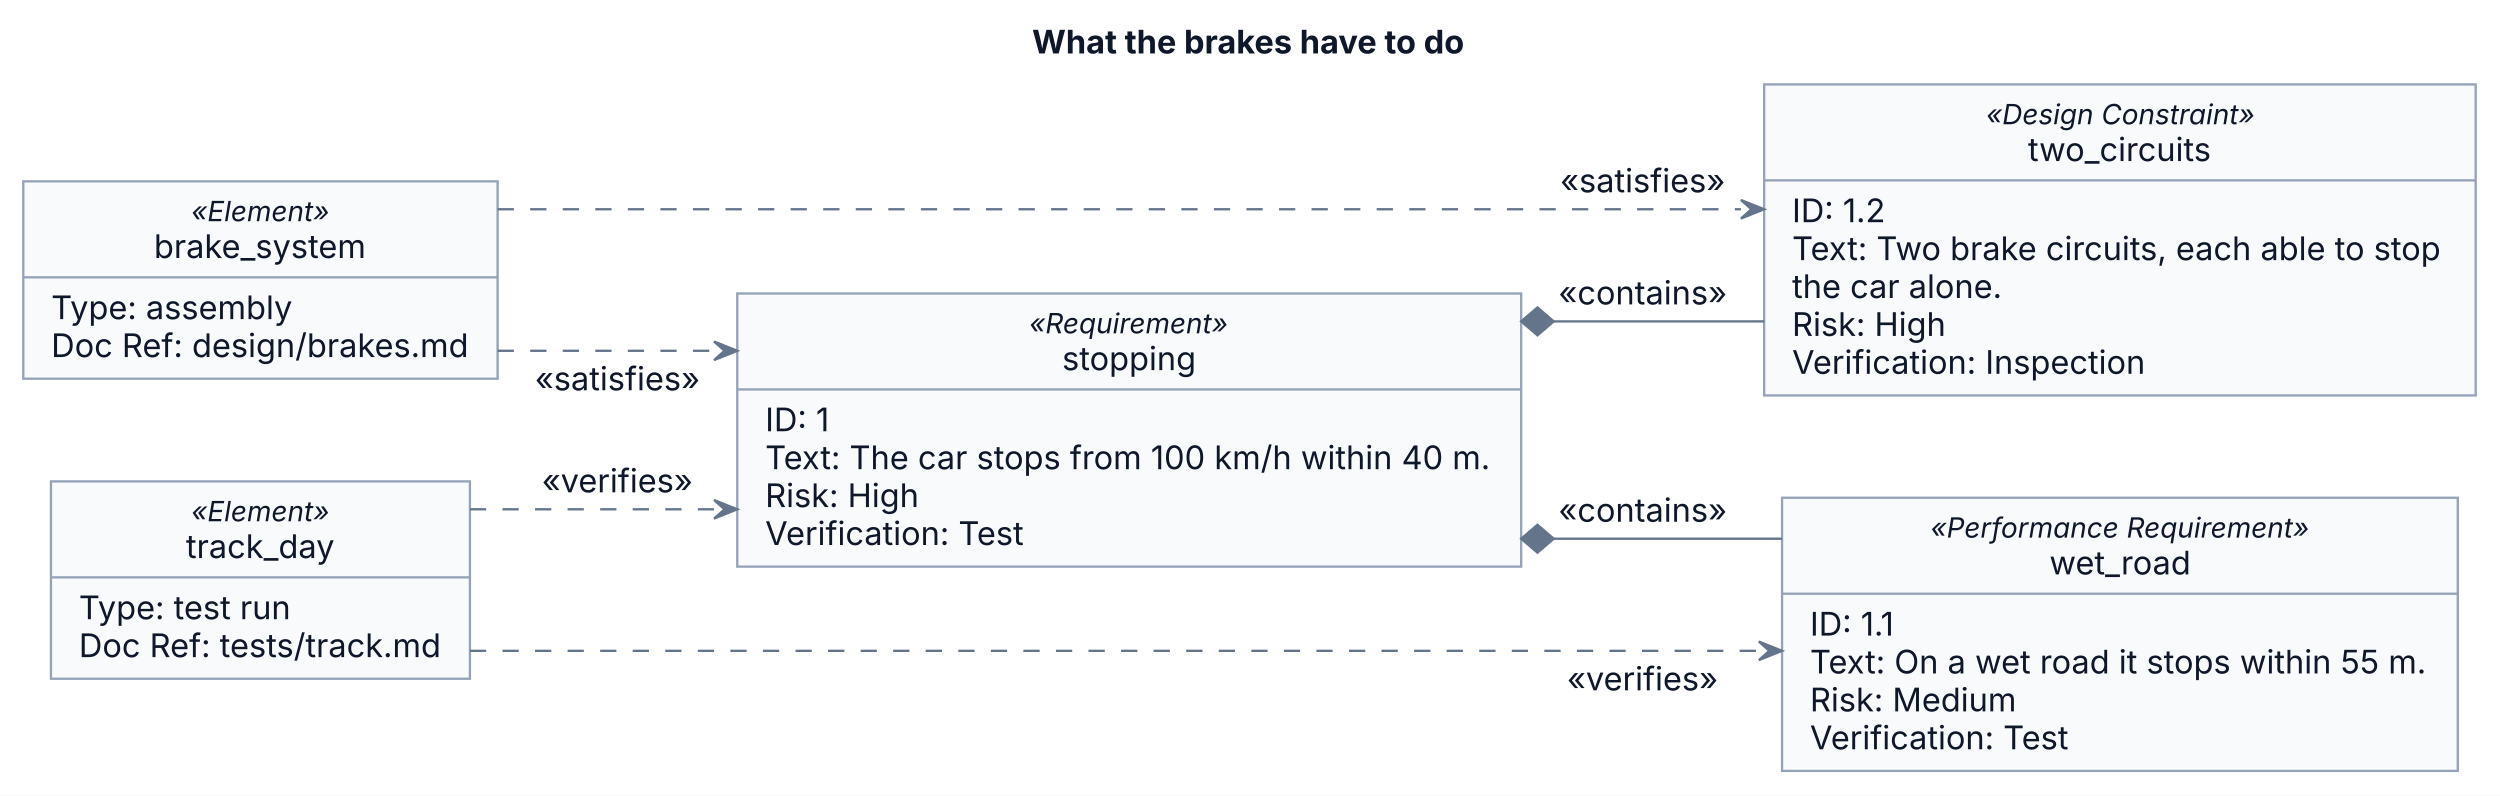
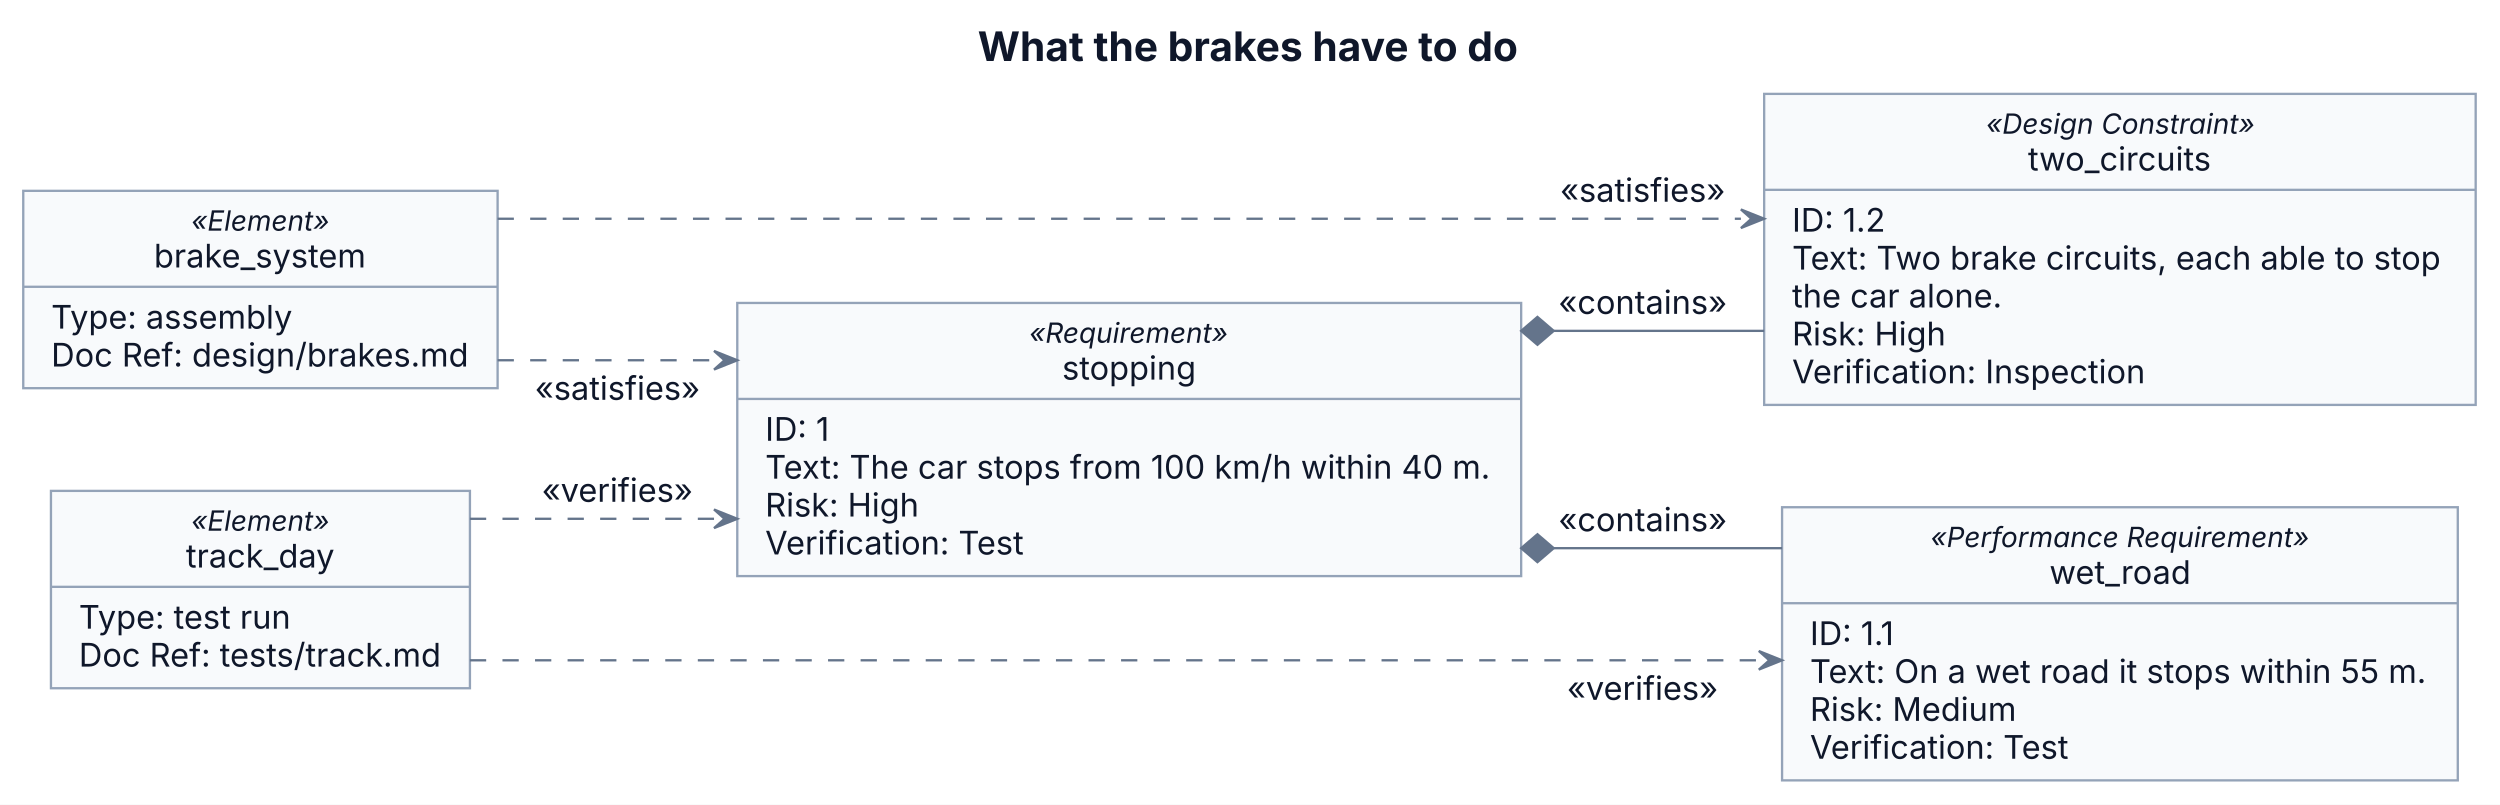
- <svg xmlns="http://www.w3.org/2000/svg" width="1075" height="342" viewBox="0 0 1075 342">
-   <rect x="0" y="0" width="1075" height="342" fill="#FFFFFF" />
+ <svg xmlns="http://www.w3.org/2000/svg" width="1075" height="346" viewBox="0 0 1075 346">
+   <rect x="0" y="0" width="1075" height="346" fill="#FFFFFF" />
  <g transform="translate(10,10)">
    <g>
-       <rect x="307.03" y="116.2" width="337.07" height="117.45" fill="#F8FAFC" stroke="#94A3B8" stroke-width="1" />
-       <line x1="307.03" y1="157.46" x2="644.1" y2="157.46" fill="none" stroke="#94A3B8" stroke-width="1" />
-       <rect x="756.29" y="204.04" width="290.56" height="117.45" fill="#F8FAFC" stroke="#94A3B8" stroke-width="1" />
-       <line x1="756.29" y1="245.3" x2="1046.85" y2="245.3" fill="none" stroke="#94A3B8" stroke-width="1" />
-       <rect x="748.59" y="26.3" width="305.95" height="133.74" fill="#F8FAFC" stroke="#94A3B8" stroke-width="1" />
-       <line x1="748.59" y1="67.56" x2="1054.54" y2="67.56" fill="none" stroke="#94A3B8" stroke-width="1" />
-       <rect x="0" y="67.98" width="203.97" height="84.86" fill="#F8FAFC" stroke="#94A3B8" stroke-width="1" />
-       <line x1="0" y1="109.25" x2="203.97" y2="109.25" fill="none" stroke="#94A3B8" stroke-width="1" />
-       <rect x="11.91" y="197" width="180.16" height="84.86" fill="#F8FAFC" stroke="#94A3B8" stroke-width="1" />
-       <line x1="11.91" y1="238.27" x2="192.06" y2="238.27" fill="none" stroke="#94A3B8" stroke-width="1" />
+       <rect x="307.03" y="120.27" width="337.07" height="117.45" fill="#F8FAFC" stroke="#94A3B8" stroke-width="1" />
+       <line x1="307.03" y1="161.54" x2="644.1" y2="161.54" fill="none" stroke="#94A3B8" stroke-width="1" />
+       <rect x="756.29" y="208.11" width="290.56" height="117.45" fill="#F8FAFC" stroke="#94A3B8" stroke-width="1" />
+       <line x1="756.29" y1="249.38" x2="1046.85" y2="249.38" fill="none" stroke="#94A3B8" stroke-width="1" />
+       <rect x="748.59" y="30.37" width="305.95" height="133.74" fill="#F8FAFC" stroke="#94A3B8" stroke-width="1" />
+       <line x1="748.59" y1="71.63" x2="1054.54" y2="71.63" fill="none" stroke="#94A3B8" stroke-width="1" />
+       <rect x="0" y="72.06" width="203.97" height="84.86" fill="#F8FAFC" stroke="#94A3B8" stroke-width="1" />
+       <line x1="0" y1="113.32" x2="203.97" y2="113.32" fill="none" stroke="#94A3B8" stroke-width="1" />
+       <rect x="11.91" y="201.08" width="180.16" height="84.86" fill="#F8FAFC" stroke="#94A3B8" stroke-width="1" />
+       <line x1="11.91" y1="242.34" x2="192.06" y2="242.34" fill="none" stroke="#94A3B8" stroke-width="1" />
    </g>
    <g id="lines">
-       <polyline points="658.1,221.65 756.29,221.65" fill="none" stroke="#64748B" stroke-width="1" />
-       <polyline points="658.1,128.2 748.59,128.2" fill="none" stroke="#64748B" stroke-width="1" />
-       <polyline points="203.97,140.84 297.03,140.84" fill="none" stroke="#64748B" stroke-width="1" stroke-dasharray="7,7" />
-       <polyline points="203.97,79.98 738.59,79.98" fill="none" stroke="#64748B" stroke-width="1" stroke-dasharray="7,7" />
-       <polyline points="192.06,209 297.03,209" fill="none" stroke="#64748B" stroke-width="1" stroke-dasharray="7,7" />
-       <polyline points="192.06,269.86 746.29,269.86" fill="none" stroke="#64748B" stroke-width="1" stroke-dasharray="7,7" />
-       <polygon points="644.1,221.65 651.1,215.65 658.1,221.65 651.1,227.65" fill="#64748B" stroke="#64748B" stroke-width="1" />
-       <polygon points="644.1,128.2 651.1,122.2 658.1,128.2 651.1,134.2" fill="#64748B" stroke="#64748B" stroke-width="1" />
-       <polygon points="297.03,144.84 307.03,140.84 297.03,136.84 301.53,140.84" fill="#64748B" stroke="#64748B" stroke-width="1" />
-       <polygon points="738.59,83.98 748.59,79.98 738.59,75.98 743.09,79.98" fill="#64748B" stroke="#64748B" stroke-width="1" />
-       <polygon points="297.03,213 307.03,209 297.03,205 301.53,209" fill="#64748B" stroke="#64748B" stroke-width="1" />
-       <polygon points="746.29,273.86 756.29,269.86 746.29,265.86 750.79,269.86" fill="#64748B" stroke="#64748B" stroke-width="1" />
+       <polyline points="658.1,225.72 756.29,225.72" fill="none" stroke="#64748B" stroke-width="1" />
+       <polyline points="658.1,132.27 748.59,132.27" fill="none" stroke="#64748B" stroke-width="1" />
+       <polyline points="203.97,144.91 297.03,144.91" fill="none" stroke="#64748B" stroke-width="1" stroke-dasharray="7,7" />
+       <polyline points="203.97,84.06 738.59,84.06" fill="none" stroke="#64748B" stroke-width="1" stroke-dasharray="7,7" />
+       <polyline points="192.06,213.08 297.03,213.08" fill="none" stroke="#64748B" stroke-width="1" stroke-dasharray="7,7" />
+       <polyline points="192.06,273.93 746.29,273.93" fill="none" stroke="#64748B" stroke-width="1" stroke-dasharray="7,7" />
+       <polygon points="644.1,225.72 651.1,219.72 658.1,225.72 651.1,231.72" fill="#64748B" stroke="#64748B" stroke-width="1" />
+       <polygon points="644.1,132.27 651.1,126.27 658.1,132.27 651.1,138.27" fill="#64748B" stroke="#64748B" stroke-width="1" />
+       <polygon points="297.03,148.91 307.03,144.91 297.03,140.91 301.53,144.91" fill="#64748B" stroke="#64748B" stroke-width="1" />
+       <polygon points="738.59,88.06 748.59,84.06 738.59,80.06 743.09,84.06" fill="#64748B" stroke="#64748B" stroke-width="1" />
+       <polygon points="297.03,217.08 307.03,213.08 297.03,209.08 301.53,213.08" fill="#64748B" stroke="#64748B" stroke-width="1" />
+       <polygon points="746.29,277.93 756.29,273.93 746.29,269.93 750.79,273.93" fill="#64748B" stroke="#64748B" stroke-width="1" />
    </g>
    <g>
      <text font-family="Inter, ui-sans-serif, system-ui, -apple-system, Segoe UI, DejaVu Sans, Liberation Sans, Arial, Liberation Sans, Arimo, Helvetica, Nimbus Sans, sans-serif, Noto Color Emoji, Apple Color Emoji, Segoe UI Emoji" xml:space="preserve">
-         <tspan x="432.52" y="133.33" font-size="12" fill="#0F172A" font-style="italic" textLength="86.09" lengthAdjust="spacing">«Requirement»</tspan>
+         <tspan x="432.52" y="137.41" font-size="12" fill="#0F172A" font-style="italic" textLength="86.09" lengthAdjust="spacing">«Requirement»</tspan>
      </text>
      <text font-family="Inter, ui-sans-serif, system-ui, -apple-system, Segoe UI, DejaVu Sans, Liberation Sans, Arial, Liberation Sans, Arimo, Helvetica, Nimbus Sans, sans-serif, Noto Color Emoji, Apple Color Emoji, Segoe UI Emoji" xml:space="preserve">
-         <tspan x="446.69" y="149.16" font-size="14" fill="#0F172A" textLength="57.75" lengthAdjust="spacing">stopping</tspan>
+         <tspan x="446.69" y="153.23" font-size="14" fill="#0F172A" textLength="57.75" lengthAdjust="spacing">stopping</tspan>
      </text>
      <text font-family="Inter, ui-sans-serif, system-ui, -apple-system, Segoe UI, DejaVu Sans, Liberation Sans, Arial, Liberation Sans, Arimo, Helvetica, Nimbus Sans, sans-serif, Noto Color Emoji, Apple Color Emoji, Segoe UI Emoji" xml:space="preserve">
-         <tspan x="319.03" y="175.45" font-size="14" fill="#0F172A" textLength="27.54" lengthAdjust="spacing">ID: 1</tspan>
+         <tspan x="319.03" y="179.53" font-size="14" fill="#0F172A" textLength="27.54" lengthAdjust="spacing">ID: 1</tspan>
      </text>
      <text font-family="Inter, ui-sans-serif, system-ui, -apple-system, Segoe UI, DejaVu Sans, Liberation Sans, Arial, Liberation Sans, Arimo, Helvetica, Nimbus Sans, sans-serif, Noto Color Emoji, Apple Color Emoji, Segoe UI Emoji" xml:space="preserve">
-         <tspan x="319.03" y="191.75" font-size="14" fill="#0F172A" textLength="313.07" lengthAdjust="spacing">Text: The car stops from 100 km/h within 40 m.</tspan>
+         <tspan x="319.03" y="195.82" font-size="14" fill="#0F172A" textLength="313.07" lengthAdjust="spacing">Text: The car stops from 100 km/h within 40 m.</tspan>
      </text>
      <text font-family="Inter, ui-sans-serif, system-ui, -apple-system, Segoe UI, DejaVu Sans, Liberation Sans, Arial, Liberation Sans, Arimo, Helvetica, Nimbus Sans, sans-serif, Noto Color Emoji, Apple Color Emoji, Segoe UI Emoji" xml:space="preserve">
-         <tspan x="319.03" y="208.05" font-size="14" fill="#0F172A" textLength="66.09" lengthAdjust="spacing">Risk: High</tspan>
+         <tspan x="319.03" y="212.12" font-size="14" fill="#0F172A" textLength="66.09" lengthAdjust="spacing">Risk: High</tspan>
      </text>
      <text font-family="Inter, ui-sans-serif, system-ui, -apple-system, Segoe UI, DejaVu Sans, Liberation Sans, Arial, Liberation Sans, Arimo, Helvetica, Nimbus Sans, sans-serif, Noto Color Emoji, Apple Color Emoji, Segoe UI Emoji" xml:space="preserve">
-         <tspan x="319.03" y="224.34" font-size="14" fill="#0F172A" textLength="112.69" lengthAdjust="spacing">Verification: Test</tspan>
+         <tspan x="319.03" y="228.42" font-size="14" fill="#0F172A" textLength="112.69" lengthAdjust="spacing">Verification: Test</tspan>
      </text>
      <text font-family="Inter, ui-sans-serif, system-ui, -apple-system, Segoe UI, DejaVu Sans, Liberation Sans, Arial, Liberation Sans, Arimo, Helvetica, Nimbus Sans, sans-serif, Noto Color Emoji, Apple Color Emoji, Segoe UI Emoji" xml:space="preserve">
-         <tspan x="820.08" y="221.18" font-size="12" fill="#0F172A" font-style="italic" textLength="162.98" lengthAdjust="spacing">«Performance Requirement»</tspan>
+         <tspan x="820.08" y="225.25" font-size="12" fill="#0F172A" font-style="italic" textLength="162.98" lengthAdjust="spacing">«Performance Requirement»</tspan>
      </text>
      <text font-family="Inter, ui-sans-serif, system-ui, -apple-system, Segoe UI, DejaVu Sans, Liberation Sans, Arial, Liberation Sans, Arimo, Helvetica, Nimbus Sans, sans-serif, Noto Color Emoji, Apple Color Emoji, Segoe UI Emoji" xml:space="preserve">
-         <tspan x="871.23" y="237" font-size="14" fill="#0F172A" textLength="60.68" lengthAdjust="spacing">wet_road</tspan>
+         <tspan x="871.23" y="241.07" font-size="14" fill="#0F172A" textLength="60.68" lengthAdjust="spacing">wet_road</tspan>
      </text>
      <text font-family="Inter, ui-sans-serif, system-ui, -apple-system, Segoe UI, DejaVu Sans, Liberation Sans, Arial, Liberation Sans, Arimo, Helvetica, Nimbus Sans, sans-serif, Noto Color Emoji, Apple Color Emoji, Segoe UI Emoji" xml:space="preserve">
-         <tspan x="768.29" y="263.3" font-size="14" fill="#0F172A" textLength="37.27" lengthAdjust="spacing">ID: 1.1</tspan>
+         <tspan x="768.29" y="267.37" font-size="14" fill="#0F172A" textLength="37.27" lengthAdjust="spacing">ID: 1.1</tspan>
      </text>
      <text font-family="Inter, ui-sans-serif, system-ui, -apple-system, Segoe UI, DejaVu Sans, Liberation Sans, Arial, Liberation Sans, Arimo, Helvetica, Nimbus Sans, sans-serif, Noto Color Emoji, Apple Color Emoji, Segoe UI Emoji" xml:space="preserve">
-         <tspan x="768.29" y="279.59" font-size="14" fill="#0F172A" textLength="266.56" lengthAdjust="spacing">Text: On a wet road it stops within 55 m.</tspan>
+         <tspan x="768.29" y="283.67" font-size="14" fill="#0F172A" textLength="266.56" lengthAdjust="spacing">Text: On a wet road it stops within 55 m.</tspan>
      </text>
      <text font-family="Inter, ui-sans-serif, system-ui, -apple-system, Segoe UI, DejaVu Sans, Liberation Sans, Arial, Liberation Sans, Arimo, Helvetica, Nimbus Sans, sans-serif, Noto Color Emoji, Apple Color Emoji, Segoe UI Emoji" xml:space="preserve">
-         <tspan x="768.29" y="295.89" font-size="14" fill="#0F172A" textLength="88.75" lengthAdjust="spacing">Risk: Medium</tspan>
+         <tspan x="768.29" y="299.96" font-size="14" fill="#0F172A" textLength="88.75" lengthAdjust="spacing">Risk: Medium</tspan>
      </text>
      <text font-family="Inter, ui-sans-serif, system-ui, -apple-system, Segoe UI, DejaVu Sans, Liberation Sans, Arial, Liberation Sans, Arimo, Helvetica, Nimbus Sans, sans-serif, Noto Color Emoji, Apple Color Emoji, Segoe UI Emoji" xml:space="preserve">
-         <tspan x="768.29" y="312.18" font-size="14" fill="#0F172A" textLength="112.69" lengthAdjust="spacing">Verification: Test</tspan>
+         <tspan x="768.29" y="316.26" font-size="14" fill="#0F172A" textLength="112.69" lengthAdjust="spacing">Verification: Test</tspan>
      </text>
      <text font-family="Inter, ui-sans-serif, system-ui, -apple-system, Segoe UI, DejaVu Sans, Liberation Sans, Arial, Liberation Sans, Arimo, Helvetica, Nimbus Sans, sans-serif, Noto Color Emoji, Apple Color Emoji, Segoe UI Emoji" xml:space="preserve">
-         <tspan x="843.97" y="43.43" font-size="12" fill="#0F172A" font-style="italic" textLength="115.2" lengthAdjust="spacing">«Design Constraint»</tspan>
+         <tspan x="843.97" y="47.51" font-size="12" fill="#0F172A" font-style="italic" textLength="115.2" lengthAdjust="spacing">«Design Constraint»</tspan>
      </text>
      <text font-family="Inter, ui-sans-serif, system-ui, -apple-system, Segoe UI, DejaVu Sans, Liberation Sans, Arial, Liberation Sans, Arimo, Helvetica, Nimbus Sans, sans-serif, Noto Color Emoji, Apple Color Emoji, Segoe UI Emoji" xml:space="preserve">
-         <tspan x="862.02" y="59.26" font-size="14" fill="#0F172A" textLength="79.09" lengthAdjust="spacing">two_circuits</tspan>
+         <tspan x="862.02" y="63.33" font-size="14" fill="#0F172A" textLength="79.09" lengthAdjust="spacing">two_circuits</tspan>
      </text>
      <text font-family="Inter, ui-sans-serif, system-ui, -apple-system, Segoe UI, DejaVu Sans, Liberation Sans, Arial, Liberation Sans, Arimo, Helvetica, Nimbus Sans, sans-serif, Noto Color Emoji, Apple Color Emoji, Segoe UI Emoji" xml:space="preserve">
-         <tspan x="760.59" y="85.55" font-size="14" fill="#0F172A" textLength="40.11" lengthAdjust="spacing">ID: 1.2</tspan>
+         <tspan x="760.59" y="89.63" font-size="14" fill="#0F172A" textLength="40.11" lengthAdjust="spacing">ID: 1.2</tspan>
      </text>
      <text font-family="Inter, ui-sans-serif, system-ui, -apple-system, Segoe UI, DejaVu Sans, Liberation Sans, Arial, Liberation Sans, Arimo, Helvetica, Nimbus Sans, sans-serif, Noto Color Emoji, Apple Color Emoji, Segoe UI Emoji" xml:space="preserve">
-         <tspan x="760.59" y="101.85" font-size="14" fill="#0F172A" textLength="281.95" lengthAdjust="spacing">Text: Two brake circuits, each able to stop</tspan>
-         <tspan x="760.59" y="118.14" font-size="14" fill="#0F172A" textLength="90.13" lengthAdjust="spacing">the car alone.</tspan>
+         <tspan x="760.59" y="105.92" font-size="14" fill="#0F172A" textLength="281.95" lengthAdjust="spacing">Text: Two brake circuits, each able to stop</tspan>
+         <tspan x="760.59" y="122.22" font-size="14" fill="#0F172A" textLength="90.13" lengthAdjust="spacing">the car alone.</tspan>
      </text>
      <text font-family="Inter, ui-sans-serif, system-ui, -apple-system, Segoe UI, DejaVu Sans, Liberation Sans, Arial, Liberation Sans, Arimo, Helvetica, Nimbus Sans, sans-serif, Noto Color Emoji, Apple Color Emoji, Segoe UI Emoji" xml:space="preserve">
-         <tspan x="760.59" y="134.44" font-size="14" fill="#0F172A" textLength="66.09" lengthAdjust="spacing">Risk: High</tspan>
+         <tspan x="760.59" y="138.51" font-size="14" fill="#0F172A" textLength="66.09" lengthAdjust="spacing">Risk: High</tspan>
      </text>
      <text font-family="Inter, ui-sans-serif, system-ui, -apple-system, Segoe UI, DejaVu Sans, Liberation Sans, Arial, Liberation Sans, Arimo, Helvetica, Nimbus Sans, sans-serif, Noto Color Emoji, Apple Color Emoji, Segoe UI Emoji" xml:space="preserve">
-         <tspan x="760.59" y="150.74" font-size="14" fill="#0F172A" textLength="152.31" lengthAdjust="spacing">Verification: Inspection</tspan>
+         <tspan x="760.59" y="154.81" font-size="14" fill="#0F172A" textLength="152.31" lengthAdjust="spacing">Verification: Inspection</tspan>
      </text>
      <text font-family="Inter, ui-sans-serif, system-ui, -apple-system, Segoe UI, DejaVu Sans, Liberation Sans, Arial, Liberation Sans, Arimo, Helvetica, Nimbus Sans, sans-serif, Noto Color Emoji, Apple Color Emoji, Segoe UI Emoji" xml:space="preserve">
-         <tspan x="72.17" y="85.12" font-size="12" fill="#0F172A" font-style="italic" textLength="59.63" lengthAdjust="spacing">«Element»</tspan>
+         <tspan x="72.17" y="89.19" font-size="12" fill="#0F172A" font-style="italic" textLength="59.63" lengthAdjust="spacing">«Element»</tspan>
      </text>
      <text font-family="Inter, ui-sans-serif, system-ui, -apple-system, Segoe UI, DejaVu Sans, Liberation Sans, Arial, Liberation Sans, Arimo, Helvetica, Nimbus Sans, sans-serif, Noto Color Emoji, Apple Color Emoji, Segoe UI Emoji" xml:space="preserve">
-         <tspan x="56.19" y="100.94" font-size="14" fill="#0F172A" textLength="91.59" lengthAdjust="spacing">brake_system</tspan>
+         <tspan x="56.19" y="105.02" font-size="14" fill="#0F172A" textLength="91.59" lengthAdjust="spacing">brake_system</tspan>
      </text>
      <text font-family="Inter, ui-sans-serif, system-ui, -apple-system, Segoe UI, DejaVu Sans, Liberation Sans, Arial, Liberation Sans, Arimo, Helvetica, Nimbus Sans, sans-serif, Noto Color Emoji, Apple Color Emoji, Segoe UI Emoji" xml:space="preserve">
-         <tspan x="12" y="127.24" font-size="14" fill="#0F172A" textLength="104.51" lengthAdjust="spacing">Type: assembly</tspan>
+         <tspan x="12" y="131.31" font-size="14" fill="#0F172A" textLength="104.51" lengthAdjust="spacing">Type: assembly</tspan>
      </text>
      <text font-family="Inter, ui-sans-serif, system-ui, -apple-system, Segoe UI, DejaVu Sans, Liberation Sans, Arial, Liberation Sans, Arimo, Helvetica, Nimbus Sans, sans-serif, Noto Color Emoji, Apple Color Emoji, Segoe UI Emoji" xml:space="preserve">
-         <tspan x="12" y="143.54" font-size="14" fill="#0F172A" textLength="179.97" lengthAdjust="spacing">Doc Ref: design/brakes.md</tspan>
+         <tspan x="12" y="147.61" font-size="14" fill="#0F172A" textLength="179.97" lengthAdjust="spacing">Doc Ref: design/brakes.md</tspan>
      </text>
      <text font-family="Inter, ui-sans-serif, system-ui, -apple-system, Segoe UI, DejaVu Sans, Liberation Sans, Arial, Liberation Sans, Arimo, Helvetica, Nimbus Sans, sans-serif, Noto Color Emoji, Apple Color Emoji, Segoe UI Emoji" xml:space="preserve">
-         <tspan x="72.17" y="214.14" font-size="12" fill="#0F172A" font-style="italic" textLength="59.63" lengthAdjust="spacing">«Element»</tspan>
+         <tspan x="72.17" y="218.21" font-size="12" fill="#0F172A" font-style="italic" textLength="59.63" lengthAdjust="spacing">«Element»</tspan>
      </text>
      <text font-family="Inter, ui-sans-serif, system-ui, -apple-system, Segoe UI, DejaVu Sans, Liberation Sans, Arial, Liberation Sans, Arimo, Helvetica, Nimbus Sans, sans-serif, Noto Color Emoji, Apple Color Emoji, Segoe UI Emoji" xml:space="preserve">
-         <tspan x="69.95" y="229.96" font-size="14" fill="#0F172A" textLength="64.08" lengthAdjust="spacing">track_day</tspan>
+         <tspan x="69.95" y="234.04" font-size="14" fill="#0F172A" textLength="64.08" lengthAdjust="spacing">track_day</tspan>
      </text>
      <text font-family="Inter, ui-sans-serif, system-ui, -apple-system, Segoe UI, DejaVu Sans, Liberation Sans, Arial, Liberation Sans, Arimo, Helvetica, Nimbus Sans, sans-serif, Noto Color Emoji, Apple Color Emoji, Segoe UI Emoji" xml:space="preserve">
-         <tspan x="23.91" y="256.26" font-size="14" fill="#0F172A" textLength="92.06" lengthAdjust="spacing">Type: test run</tspan>
+         <tspan x="23.91" y="260.33" font-size="14" fill="#0F172A" textLength="92.06" lengthAdjust="spacing">Type: test run</tspan>
      </text>
      <text font-family="Inter, ui-sans-serif, system-ui, -apple-system, Segoe UI, DejaVu Sans, Liberation Sans, Arial, Liberation Sans, Arimo, Helvetica, Nimbus Sans, sans-serif, Noto Color Emoji, Apple Color Emoji, Segoe UI Emoji" xml:space="preserve">
-         <tspan x="23.91" y="272.56" font-size="14" fill="#0F172A" textLength="156.16" lengthAdjust="spacing">Doc Ref: tests/track.md</tspan>
+         <tspan x="23.91" y="276.63" font-size="14" fill="#0F172A" textLength="156.16" lengthAdjust="spacing">Doc Ref: tests/track.md</tspan>
      </text>
      <text font-family="Inter, ui-sans-serif, system-ui, -apple-system, Segoe UI, DejaVu Sans, Liberation Sans, Arial, Liberation Sans, Arimo, Helvetica, Nimbus Sans, sans-serif, Noto Color Emoji, Apple Color Emoji, Segoe UI Emoji" xml:space="preserve">
-         <tspan x="660.1" y="214.34" font-size="14" fill="#0F172A" textLength="72.49" lengthAdjust="spacing">«contains»</tspan>
+         <tspan x="660.1" y="218.42" font-size="14" fill="#0F172A" textLength="72.49" lengthAdjust="spacing">«contains»</tspan>
      </text>
      <text font-family="Inter, ui-sans-serif, system-ui, -apple-system, Segoe UI, DejaVu Sans, Liberation Sans, Arial, Liberation Sans, Arimo, Helvetica, Nimbus Sans, sans-serif, Noto Color Emoji, Apple Color Emoji, Segoe UI Emoji" xml:space="preserve">
-         <tspan x="660.1" y="120.89" font-size="14" fill="#0F172A" textLength="72.49" lengthAdjust="spacing">«contains»</tspan>
+         <tspan x="660.1" y="124.97" font-size="14" fill="#0F172A" textLength="72.49" lengthAdjust="spacing">«contains»</tspan>
      </text>
      <text font-family="Inter, ui-sans-serif, system-ui, -apple-system, Segoe UI, DejaVu Sans, Liberation Sans, Arial, Liberation Sans, Arimo, Helvetica, Nimbus Sans, sans-serif, Noto Color Emoji, Apple Color Emoji, Segoe UI Emoji" xml:space="preserve">
-         <tspan x="219.97" y="157.83" font-size="14" fill="#0F172A" textLength="71.06" lengthAdjust="spacing">«satisfies»</tspan>
+         <tspan x="219.97" y="161.91" font-size="14" fill="#0F172A" textLength="71.06" lengthAdjust="spacing">«satisfies»</tspan>
      </text>
      <text font-family="Inter, ui-sans-serif, system-ui, -apple-system, Segoe UI, DejaVu Sans, Liberation Sans, Arial, Liberation Sans, Arimo, Helvetica, Nimbus Sans, sans-serif, Noto Color Emoji, Apple Color Emoji, Segoe UI Emoji" xml:space="preserve">
-         <tspan x="660.82" y="72.68" font-size="14" fill="#0F172A" textLength="71.06" lengthAdjust="spacing">«satisfies»</tspan>
+         <tspan x="660.82" y="76.75" font-size="14" fill="#0F172A" textLength="71.06" lengthAdjust="spacing">«satisfies»</tspan>
      </text>
      <text font-family="Inter, ui-sans-serif, system-ui, -apple-system, Segoe UI, DejaVu Sans, Liberation Sans, Arial, Liberation Sans, Arimo, Helvetica, Nimbus Sans, sans-serif, Noto Color Emoji, Apple Color Emoji, Segoe UI Emoji" xml:space="preserve">
-         <tspan x="222.94" y="201.7" font-size="14" fill="#0F172A" textLength="65.13" lengthAdjust="spacing">«verifies»</tspan>
+         <tspan x="222.94" y="205.77" font-size="14" fill="#0F172A" textLength="65.13" lengthAdjust="spacing">«verifies»</tspan>
      </text>
      <text font-family="Inter, ui-sans-serif, system-ui, -apple-system, Segoe UI, DejaVu Sans, Liberation Sans, Arial, Liberation Sans, Arimo, Helvetica, Nimbus Sans, sans-serif, Noto Color Emoji, Apple Color Emoji, Segoe UI Emoji" xml:space="preserve">
-         <tspan x="663.78" y="286.85" font-size="14" fill="#0F172A" textLength="65.13" lengthAdjust="spacing">«verifies»</tspan>
+         <tspan x="663.78" y="290.93" font-size="14" fill="#0F172A" textLength="65.13" lengthAdjust="spacing">«verifies»</tspan>
      </text>
      <text font-family="Inter, ui-sans-serif, system-ui, -apple-system, Segoe UI, DejaVu Sans, Liberation Sans, Arial, Liberation Sans, Arimo, Helvetica, Nimbus Sans, sans-serif, Noto Color Emoji, Apple Color Emoji, Segoe UI Emoji" xml:space="preserve">
-         <tspan x="433.79" y="12.99" font-size="14" fill="#0F172A" font-weight="bold" textLength="186.96" lengthAdjust="spacing">What the brakes have to do</tspan>
+         <tspan x="410.42" y="16.24" font-size="17.5" fill="#0F172A" font-weight="bold" textLength="233.7" lengthAdjust="spacing">What the brakes have to do</tspan>
      </text>
    </g>
  </g>
</svg>
